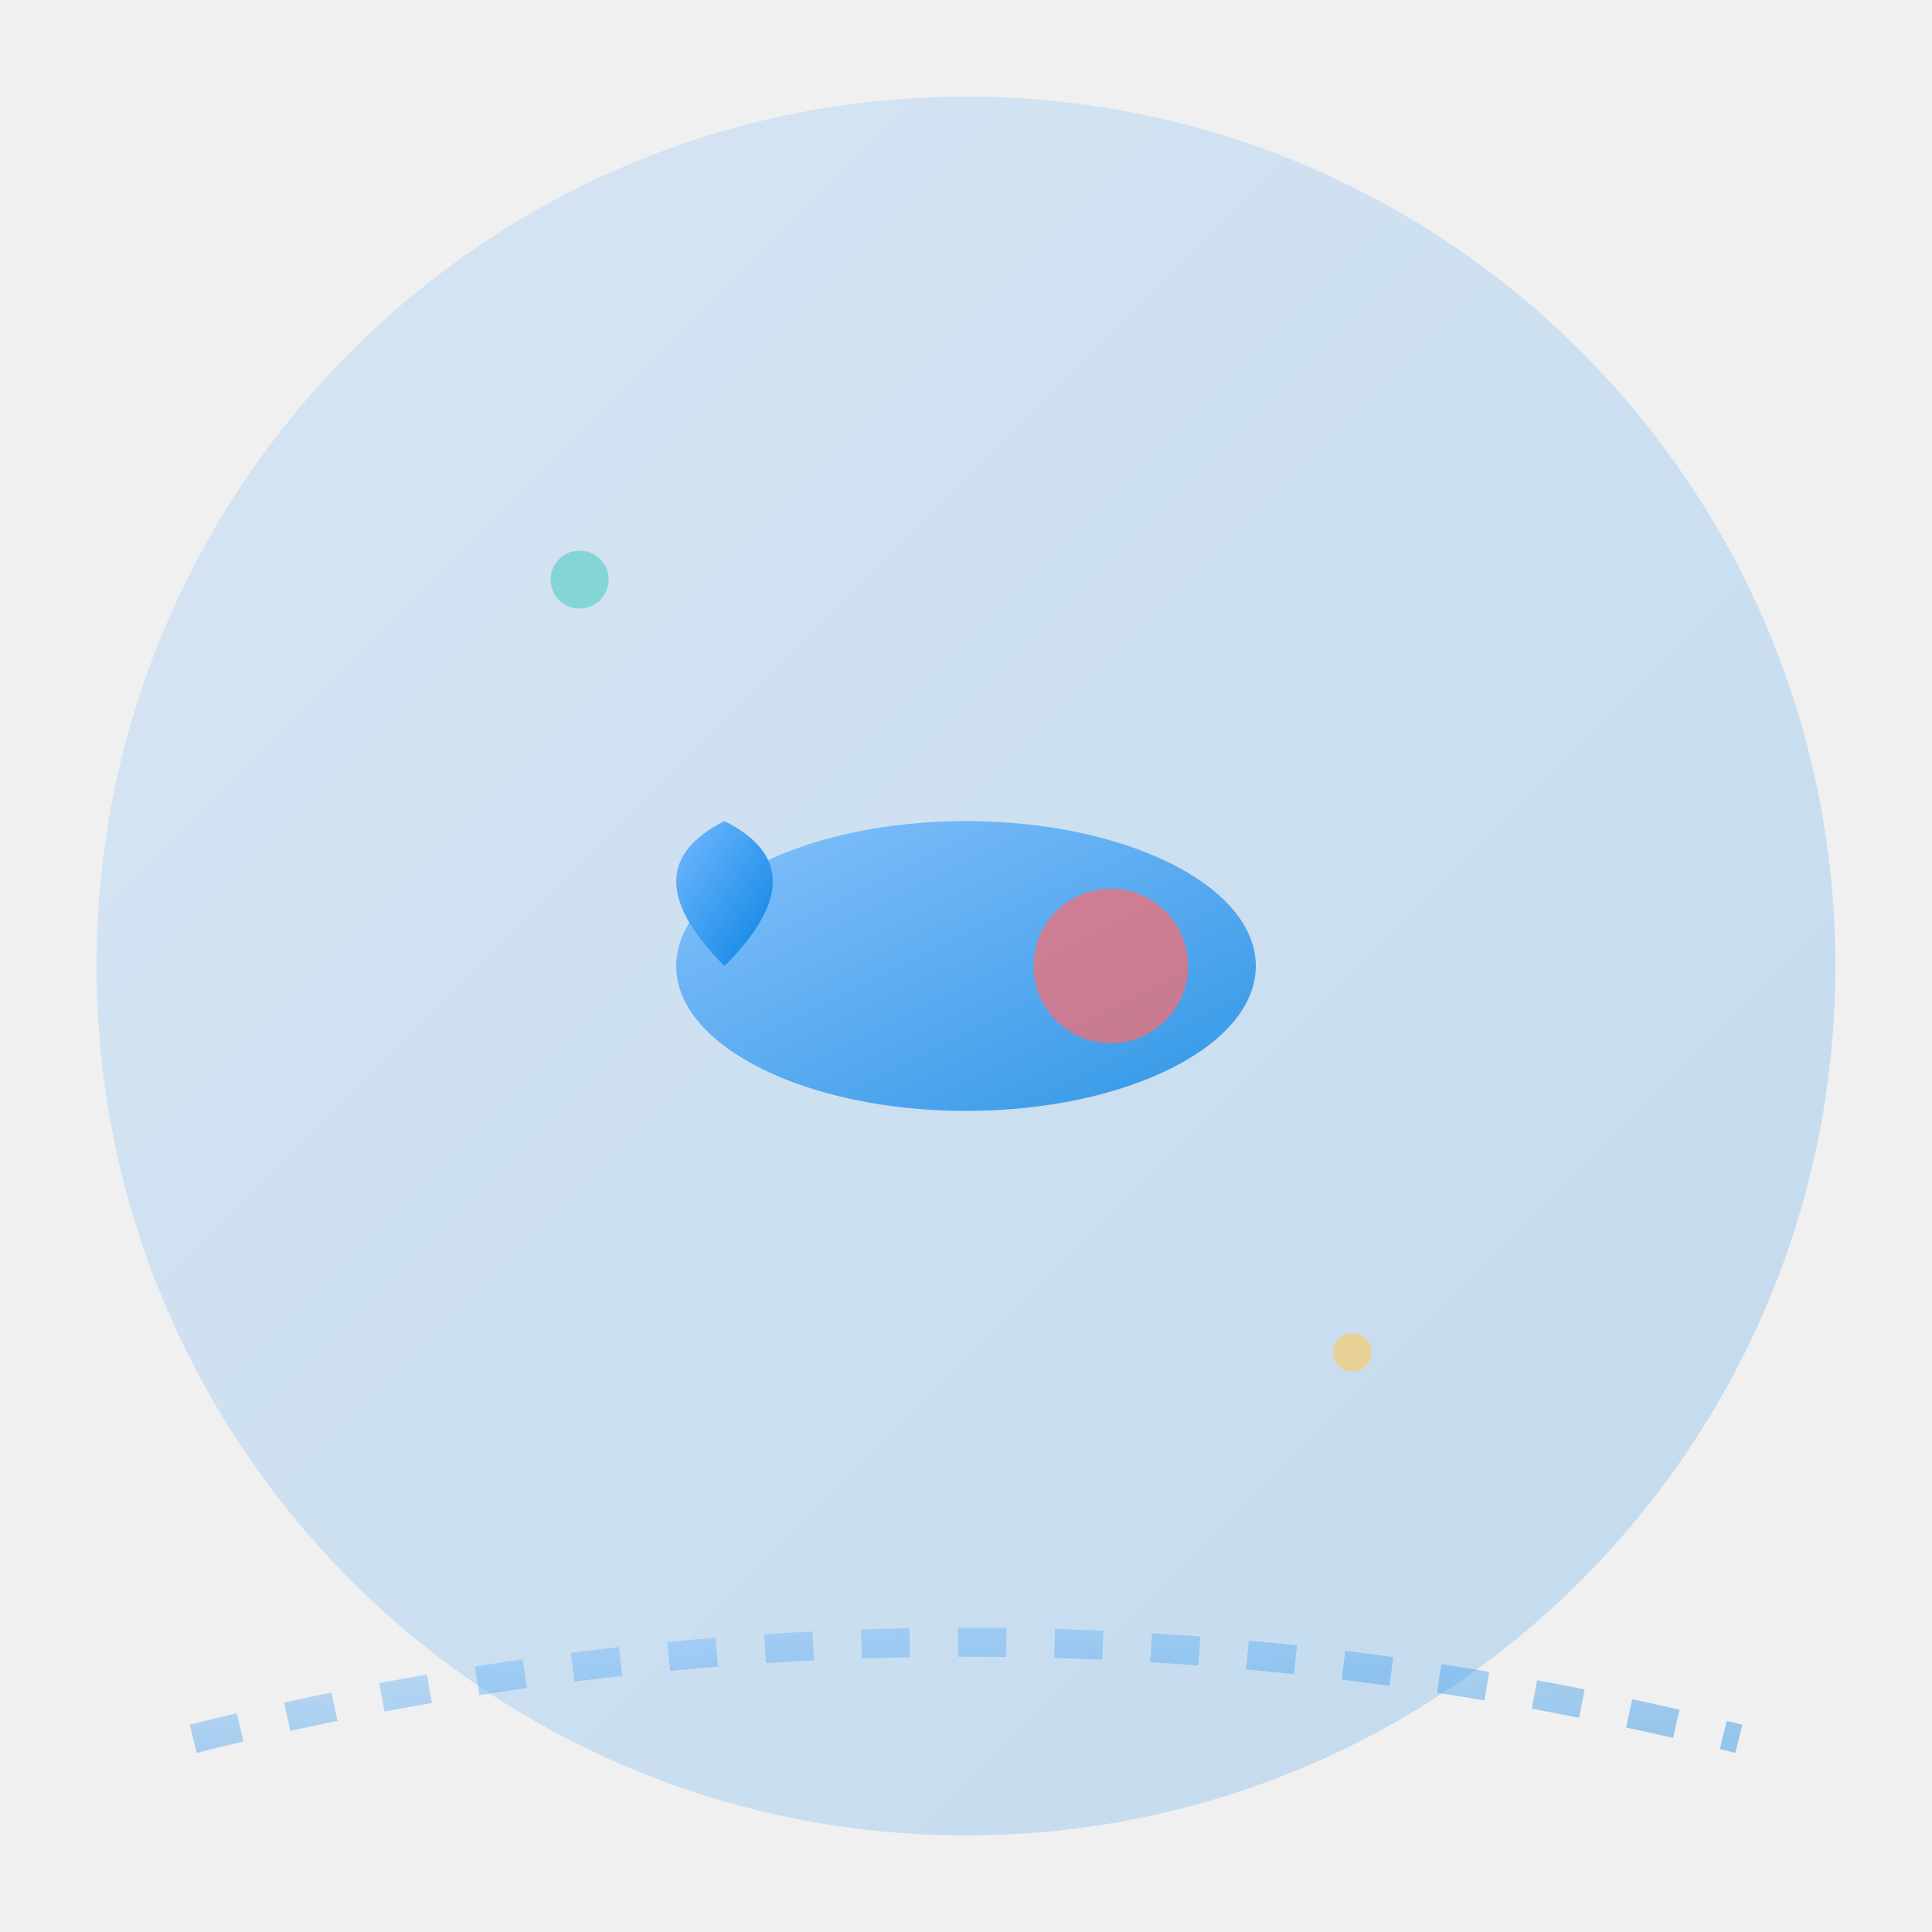
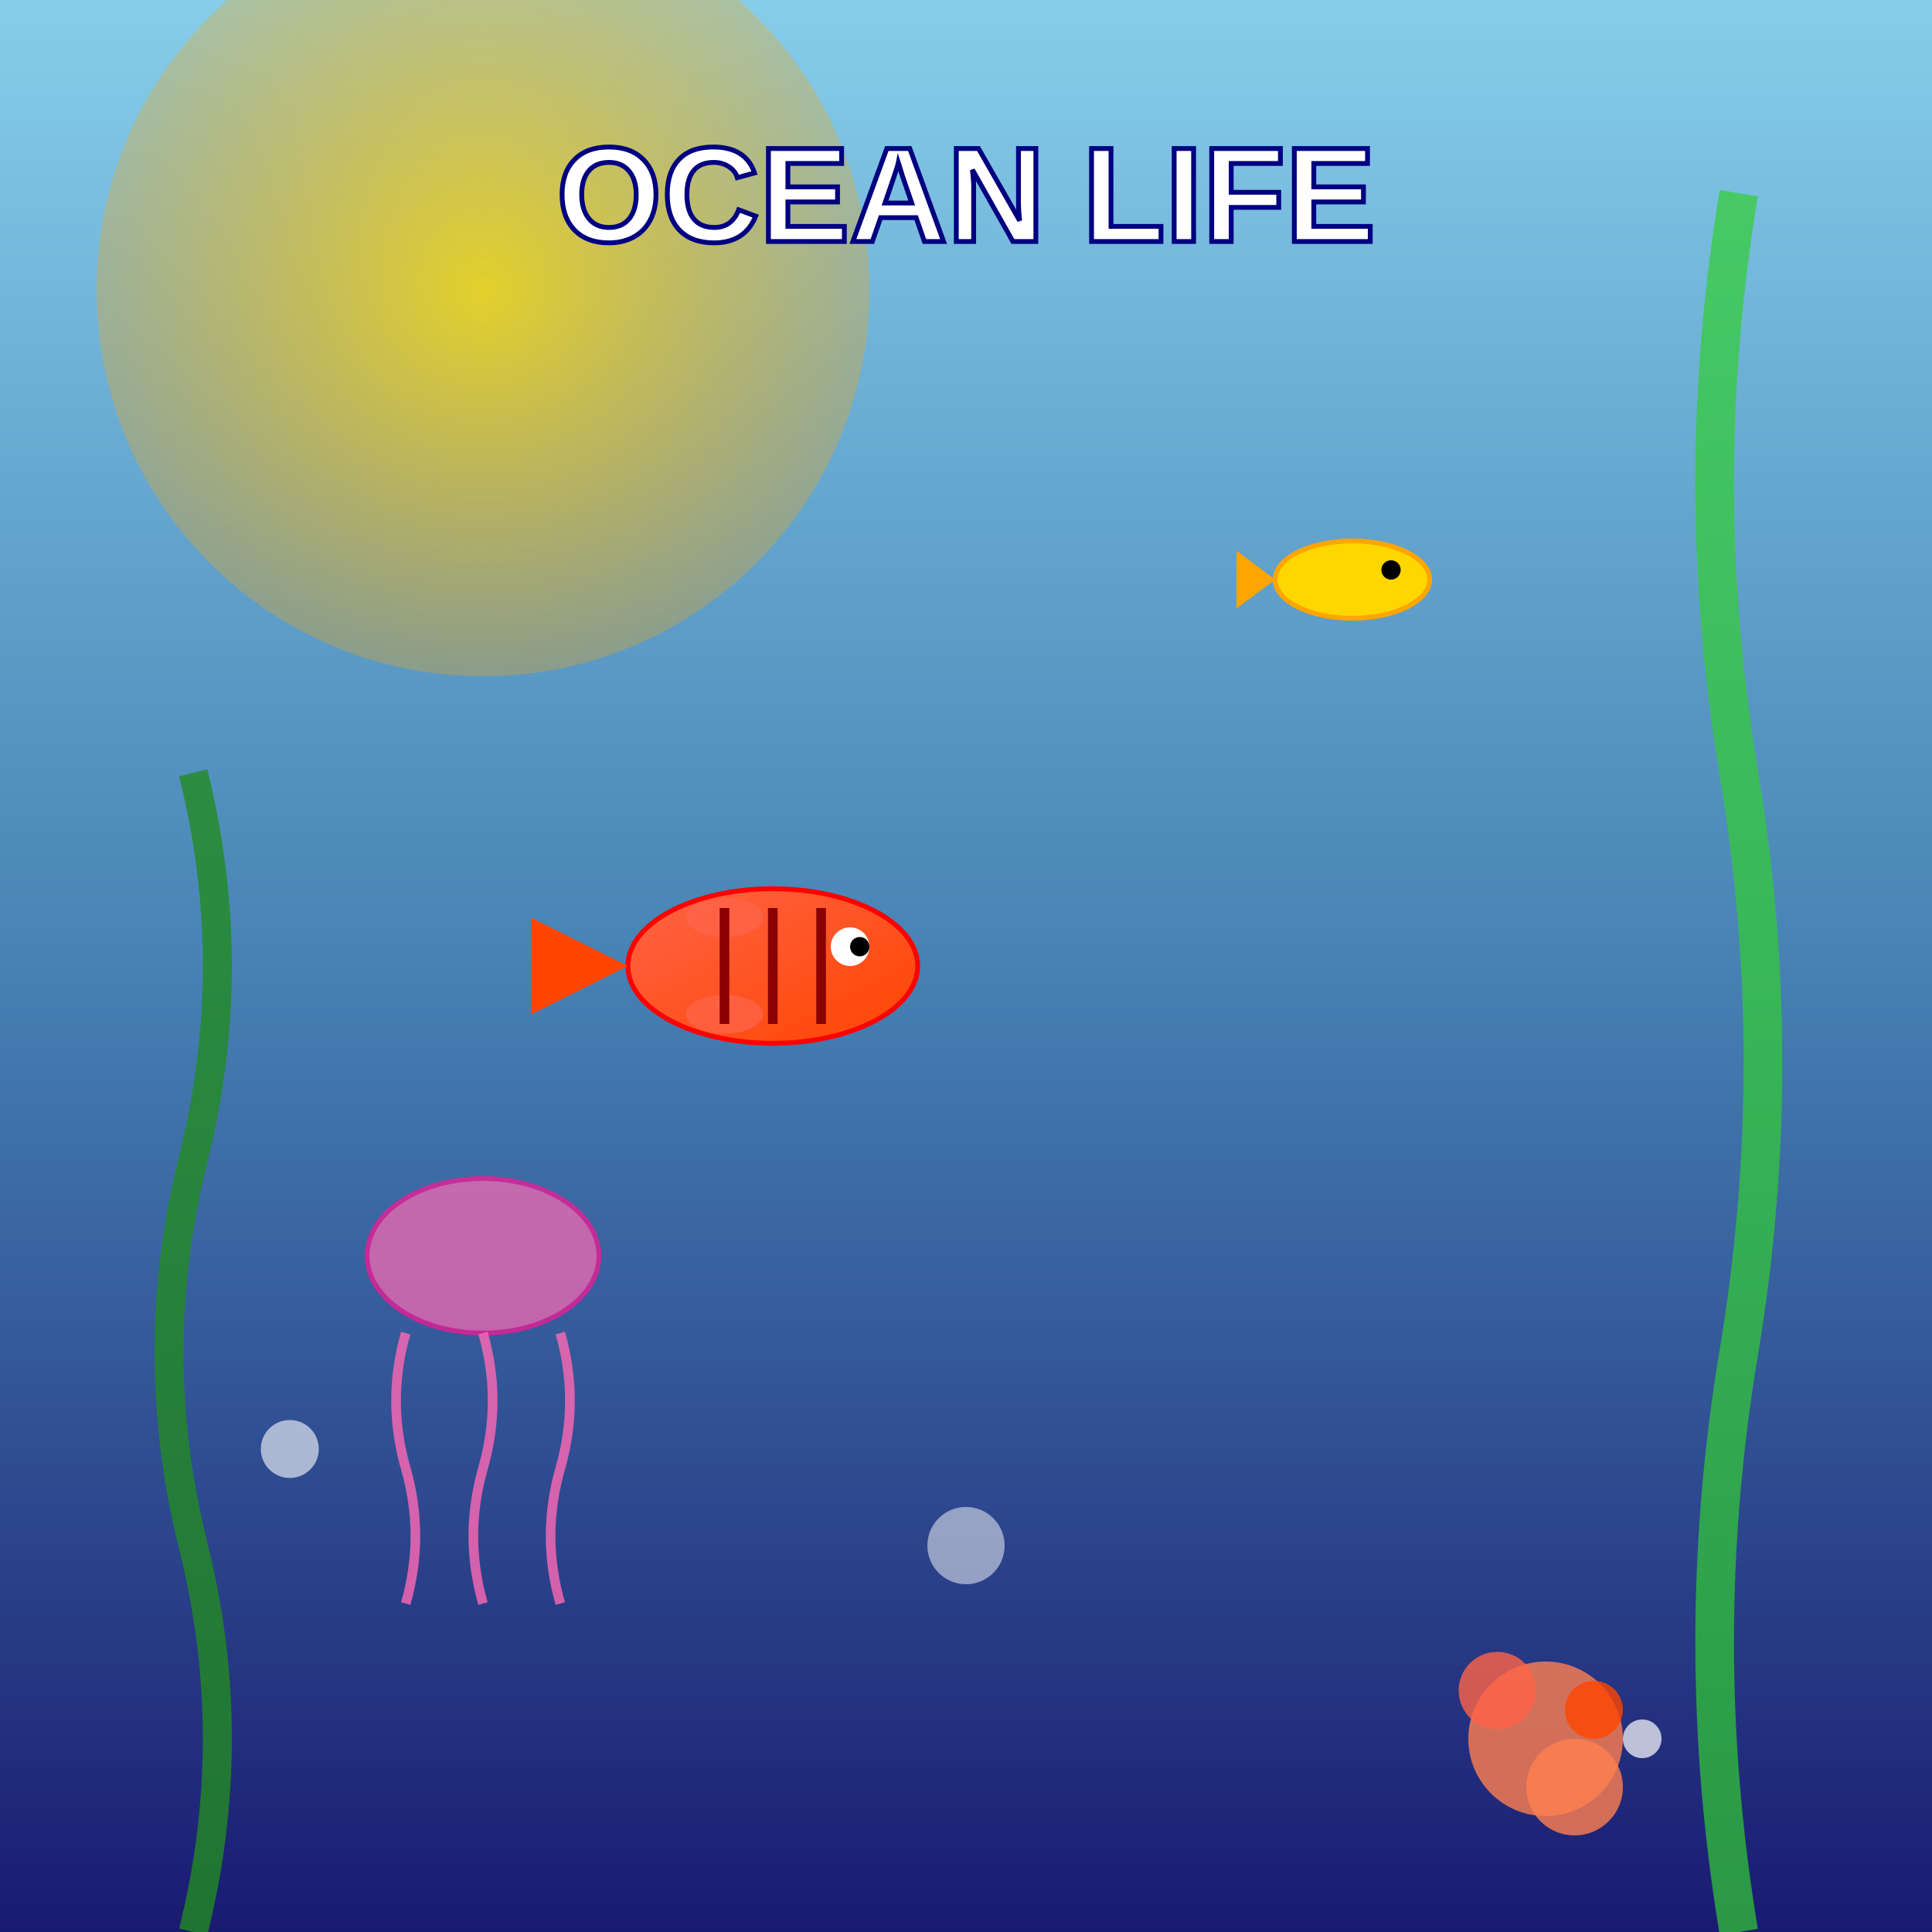
<svg xmlns="http://www.w3.org/2000/svg" viewBox="0 0 200 200">
  <defs>
-     <linearGradient id="oceanGradient" x1="0%" y1="0%" x2="100%" y2="100%">
-       <stop offset="0%" style="stop-color:#74b9ff;stop-opacity:1" />
-       <stop offset="100%" style="stop-color:#0984e3;stop-opacity:1" />
+     <linearGradient id="oceanGradient" x1="0%" y1="0%" x2="0%" y2="100%">
+       <stop offset="0%" style="stop-color:#87CEEB;stop-opacity:1" />
+       <stop offset="50%" style="stop-color:#4682B4;stop-opacity:1" />
+       <stop offset="100%" style="stop-color:#191970;stop-opacity:1" />
+     </linearGradient>
+     <radialGradient id="sunGradient" cx="50%" cy="50%">
+       <stop offset="0%" style="stop-color:#FFD700;stop-opacity:0.8" />
+       <stop offset="100%" style="stop-color:#FFA500;stop-opacity:0.3" />
+     </radialGradient>
+     <linearGradient id="fishGradient" x1="0%" y1="0%" x2="100%" y2="100%">
+       <stop offset="0%" style="stop-color:#FF6347;stop-opacity:1" />
+       <stop offset="100%" style="stop-color:#FF4500;stop-opacity:1" />
    </linearGradient>
  </defs>
-   <circle cx="100" cy="100" r="90" fill="url(#oceanGradient)" opacity="0.2" />
-   <g transform="translate(100,100)">
-     <ellipse cx="0" cy="0" rx="30" ry="15" fill="url(#oceanGradient)" opacity="0.8">
-       <animateTransform attributeName="transform" type="rotate" values="0;360" dur="8s" repeatCount="indefinite" />
-     </ellipse>
-     <circle cx="15" cy="0" r="8" fill="#ff6b6b" opacity="0.7">
-       <animate attributeName="cy" values="0;-10;0;10;0" dur="3s" repeatCount="indefinite" />
-     </circle>
-     <path d="M -25 0 Q -35 -10 -25 -15 Q -15 -10 -25 0" fill="url(#oceanGradient)">
-       <animate attributeName="d" values="M -25 0 Q -35 -10 -25 -15 Q -15 -10 -25 0;M -25 0 Q -35 -5 -25 -10 Q -15 -5 -25 0;M -25 0 Q -35 -10 -25 -15 Q -15 -10 -25 0" dur="2s" repeatCount="indefinite" />
+   <rect width="200" height="200" fill="url(#oceanGradient)" />
+   <circle cx="50" cy="30" r="40" fill="url(#sunGradient)" />
+   <circle cx="30" cy="150" r="3" fill="white" opacity="0.6">
+     <animateTransform attributeName="transform" type="translate" values="0,0; 5,-150; 10,-300" dur="4s" repeatCount="indefinite" />
+     <animate attributeName="opacity" values="0.6;0.8;0" dur="4s" repeatCount="indefinite" />
+   </circle>
+   <circle cx="170" cy="180" r="2" fill="white" opacity="0.7">
+     <animateTransform attributeName="transform" type="translate" values="0,0; -3,-180; -6,-360" dur="5s" repeatCount="indefinite" />
+     <animate attributeName="opacity" values="0.7;0.9;0" dur="5s" repeatCount="indefinite" />
+   </circle>
+   <circle cx="100" cy="160" r="4" fill="white" opacity="0.5">
+     <animateTransform attributeName="transform" type="translate" values="0,0; 8,-160; 16,-320" dur="3.5s" repeatCount="indefinite" />
+     <animate attributeName="opacity" values="0.5;0.8;0" dur="3.5s" repeatCount="indefinite" />
+   </circle>
+   <path d="M20 200 Q25 180 20 160 Q15 140 20 120 Q25 100 20 80" stroke="#228B22" stroke-width="3" fill="none" opacity="0.8">
+     <animate attributeName="d" values="M20 200 Q25 180 20 160 Q15 140 20 120 Q25 100 20 80;                          M20 200 Q15 180 20 160 Q25 140 20 120 Q15 100 20 80;                          M20 200 Q25 180 20 160 Q15 140 20 120 Q25 100 20 80" dur="3s" repeatCount="indefinite" />
+   </path>
+   <path d="M180 200 Q175 170 180 140 Q185 110 180 80 Q175 50 180 20" stroke="#32CD32" stroke-width="4" fill="none" opacity="0.7">
+     <animate attributeName="d" values="M180 200 Q175 170 180 140 Q185 110 180 80 Q175 50 180 20;                          M180 200 Q185 170 180 140 Q175 110 180 80 Q185 50 180 20;                          M180 200 Q175 170 180 140 Q185 110 180 80 Q175 50 180 20" dur="4s" repeatCount="indefinite" />
+   </path>
+   <g transform="translate(80, 100)">
+     <animateTransform attributeName="transform" type="translate" values="80,100; 120,90; 160,100; 120,110; 80,100" dur="6s" repeatCount="indefinite" />
+     <ellipse cx="0" cy="0" rx="15" ry="8" fill="url(#fishGradient)" stroke="#FF0000" stroke-width="0.5" />
+     <polygon points="-15,0 -25,-5 -25,5" fill="#FF4500" />
+     <ellipse cx="-5" cy="5" rx="4" ry="2" fill="#FF6347" opacity="0.8" />
+     <ellipse cx="-5" cy="-5" rx="4" ry="2" fill="#FF6347" opacity="0.8" />
+     <circle cx="8" cy="-2" r="2" fill="white" />
+     <circle cx="9" cy="-2" r="1" fill="black" />
+     <line x1="-5" y1="-6" x2="-5" y2="6" stroke="#8B0000" stroke-width="1" />
+     <line x1="0" y1="-6" x2="0" y2="6" stroke="#8B0000" stroke-width="1" />
+     <line x1="5" y1="-6" x2="5" y2="6" stroke="#8B0000" stroke-width="1" />
+   </g>
+   <g transform="translate(140, 60)">
+     <animateTransform attributeName="transform" type="translate" values="140,60; 100,70; 60,60; 100,50; 140,60" dur="8s" repeatCount="indefinite" />
+     <ellipse cx="0" cy="0" rx="8" ry="4" fill="#FFD700" stroke="#FFA500" stroke-width="0.5" />
+     <polygon points="-8,0 -12,-3 -12,3" fill="#FFA500" />
+     <circle cx="4" cy="-1" r="1" fill="black" />
+   </g>
+   <g transform="translate(50, 130)">
+     <animateTransform attributeName="transform" type="translate" values="50,130; 55,125; 50,130; 45,135; 50,130" dur="4s" repeatCount="indefinite" />
+     <ellipse cx="0" cy="0" rx="12" ry="8" fill="#FF69B4" opacity="0.7" stroke="#FF1493" stroke-width="0.5" />
+     <path d="M-8 8 Q-10 15 -8 22 Q-6 29 -8 36" stroke="#FF69B4" stroke-width="1" fill="none" opacity="0.8">
+       <animate attributeName="d" values="M-8 8 Q-10 15 -8 22 Q-6 29 -8 36;                              M-8 8 Q-6 15 -8 22 Q-10 29 -8 36;                              M-8 8 Q-10 15 -8 22 Q-6 29 -8 36" dur="2s" repeatCount="indefinite" />
+     </path>
+     <path d="M0 8 Q2 15 0 22 Q-2 29 0 36" stroke="#FF69B4" stroke-width="1" fill="none" opacity="0.8">
+       <animate attributeName="d" values="M0 8 Q2 15 0 22 Q-2 29 0 36;                              M0 8 Q-2 15 0 22 Q2 29 0 36;                              M0 8 Q2 15 0 22 Q-2 29 0 36" dur="2.5s" repeatCount="indefinite" />
+     </path>
+     <path d="M8 8 Q10 15 8 22 Q6 29 8 36" stroke="#FF69B4" stroke-width="1" fill="none" opacity="0.8">
+       <animate attributeName="d" values="M8 8 Q10 15 8 22 Q6 29 8 36;                              M8 8 Q6 15 8 22 Q10 29 8 36;                              M8 8 Q10 15 8 22 Q6 29 8 36" dur="3s" repeatCount="indefinite" />
    </path>
  </g>
-   <g opacity="0.6">
-     <circle cx="60" cy="60" r="3" fill="#4ecdc4">
-       <animate attributeName="r" values="3;6;3" dur="2s" repeatCount="indefinite" />
-     </circle>
-     <circle cx="140" cy="140" r="2" fill="#feca57">
-       <animate attributeName="r" values="2;5;2" dur="2.5s" repeatCount="indefinite" />
-     </circle>
+   <g transform="translate(160, 180)">
+     <circle cx="0" cy="0" r="8" fill="#FF7F50" opacity="0.8" />
+     <circle cx="-5" cy="-5" r="4" fill="#FF6347" opacity="0.8" />
+     <circle cx="5" cy="-3" r="3" fill="#FF4500" opacity="0.8" />
+     <circle cx="3" cy="5" r="5" fill="#FF7F50" opacity="0.8" />
+     <animate attributeName="opacity" values="0.8;1;0.8" dur="3s" repeatCount="indefinite" />
  </g>
-   <path d="M 20 180 Q 100 160 180 180" stroke="url(#oceanGradient)" stroke-width="3" fill="none" opacity="0.4" stroke-dasharray="5,5">
-     <animate attributeName="stroke-dashoffset" values="0;10" dur="3s" repeatCount="indefinite" />
-   </path>
+   <text x="100" y="25" font-family="Arial, sans-serif" font-size="14" font-weight="bold" text-anchor="middle" fill="white" stroke="#000080" stroke-width="0.5">OCEAN LIFE</text>
</svg>
